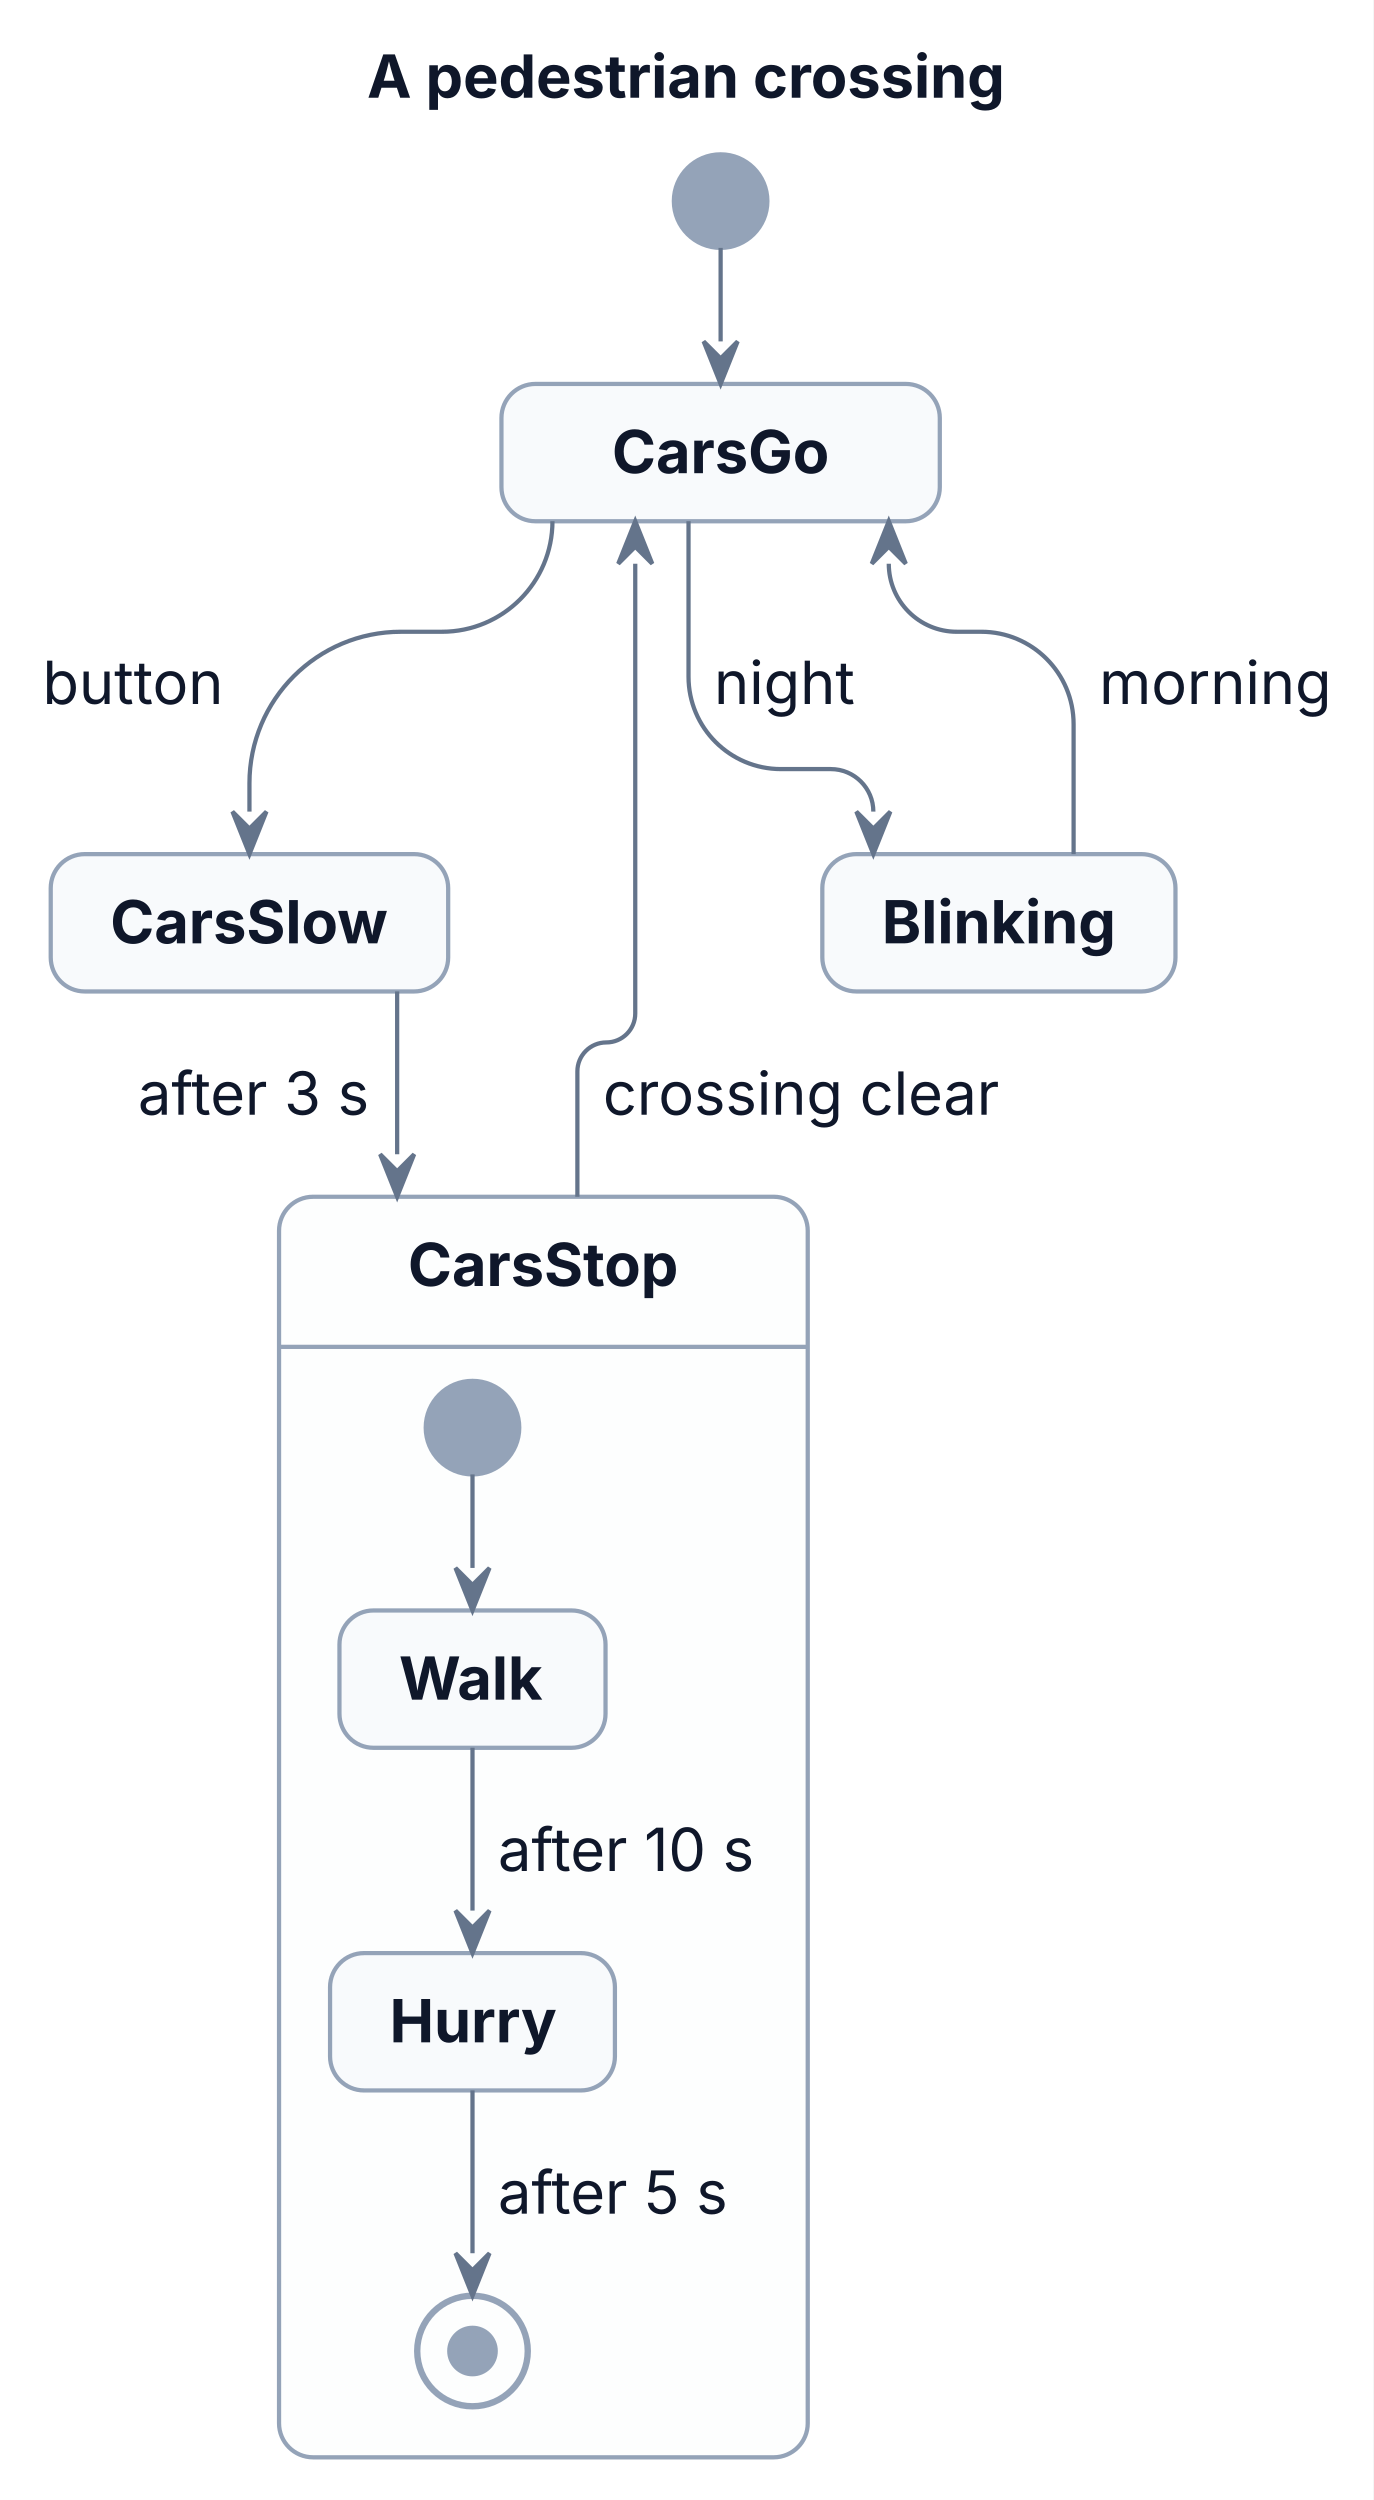
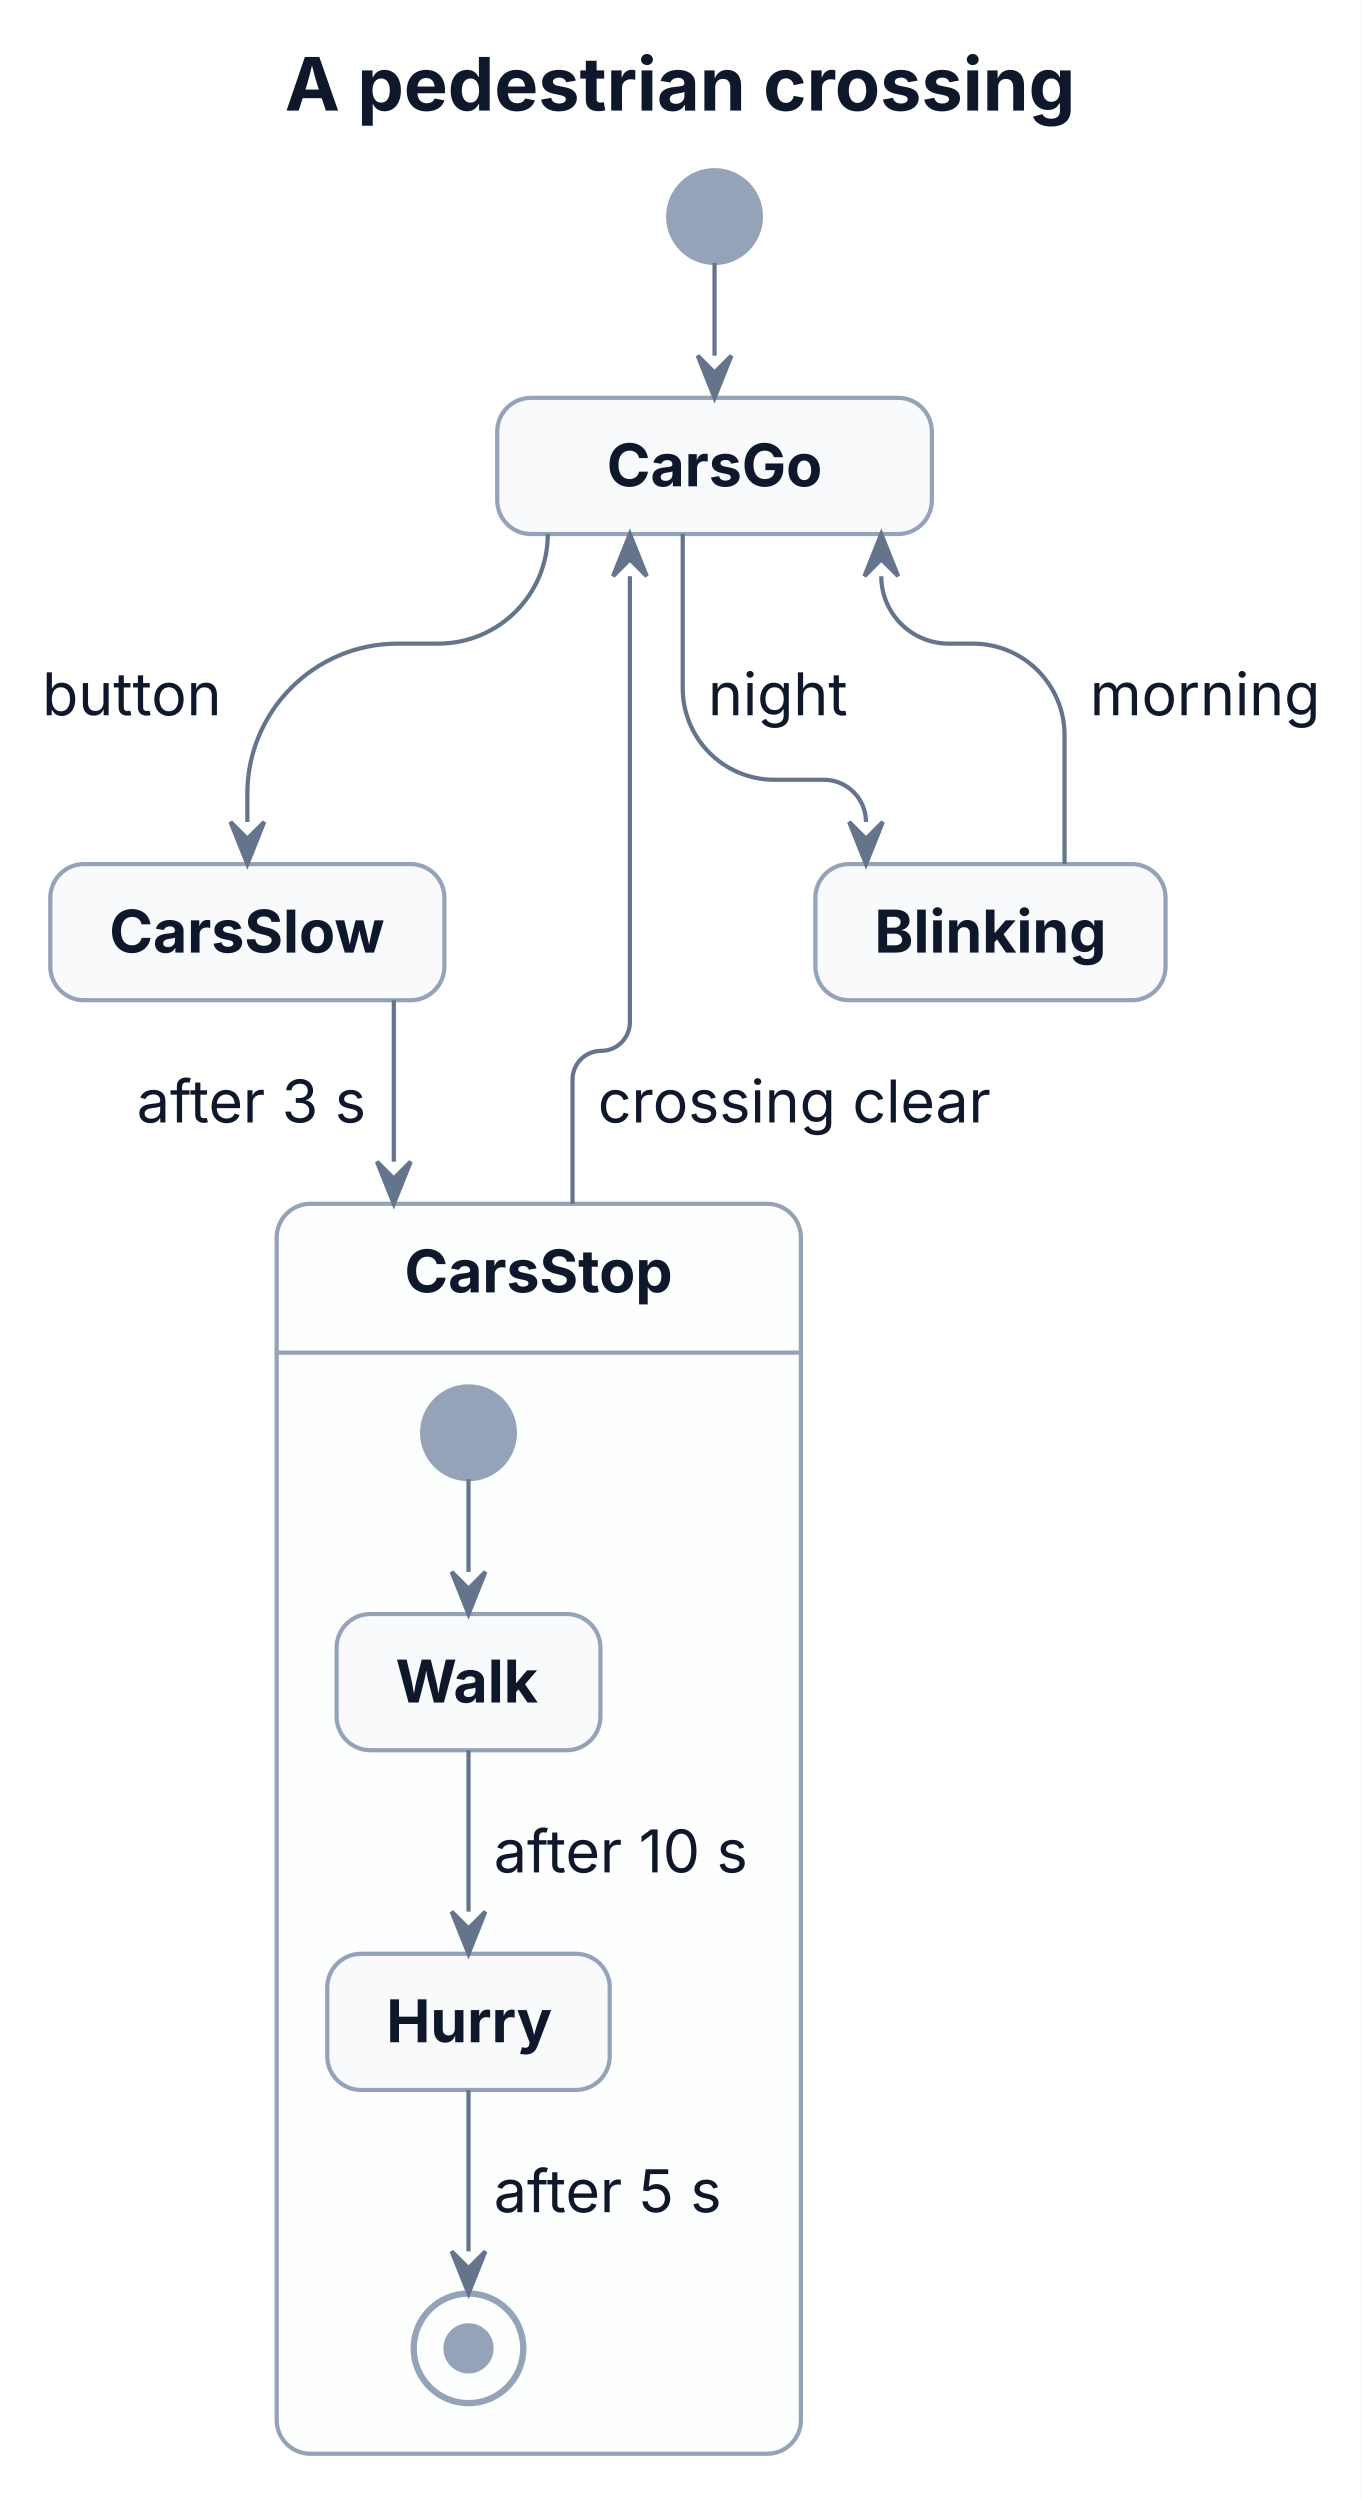
- <svg xmlns="http://www.w3.org/2000/svg" width="323" height="588" viewBox="0 0 323 588">
-   <rect x="0" y="0" width="323" height="588" fill="#FFFFFF" />
+ <svg xmlns="http://www.w3.org/2000/svg" width="323" height="593" viewBox="0 0 323 593">
+   <rect x="0" y="0" width="323" height="593" fill="#FFFFFF" />
  <g transform="translate(10,10)">
    <g>
-       <ellipse cx="159.49" cy="37.3" rx="11" ry="11" fill="#94A3B8" stroke="#94A3B8" stroke-width="1" />
-       <rect x="107.94" y="80.3" width="103.1" height="32.3" rx="8" ry="8" fill="#F8FAFC" stroke="#94A3B8" stroke-width="1" />
-       <rect x="1.93" y="190.89" width="93.48" height="32.3" rx="8" ry="8" fill="#F8FAFC" stroke="#94A3B8" stroke-width="1" />
-       <rect x="55.63" y="271.48" width="124.35" height="296.48" rx="8" ry="8" fill="#FDFEFE" stroke="#94A3B8" stroke-width="1" />
-       <line x1="55.63" y1="306.78" x2="179.97" y2="306.78" fill="none" stroke="#94A3B8" stroke-width="1" />
-       <ellipse cx="101.13" cy="325.78" rx="11" ry="11" fill="#94A3B8" stroke="#94A3B8" stroke-width="1" />
-       <rect x="69.84" y="368.78" width="62.58" height="32.3" rx="8" ry="8" fill="#F8FAFC" stroke="#94A3B8" stroke-width="1" />
-       <rect x="67.63" y="449.37" width="67" height="32.3" rx="8" ry="8" fill="#F8FAFC" stroke="#94A3B8" stroke-width="1" />
-       <ellipse cx="101.13" cy="542.96" rx="13" ry="13" fill="none" stroke="#94A3B8" stroke-width="1.5" />
-       <ellipse cx="101.13" cy="542.96" rx="5.46" ry="5.46" fill="#94A3B8" stroke="#94A3B8" stroke-width="1" />
-       <rect x="183.41" y="190.89" width="83.06" height="32.3" rx="8" ry="8" fill="#F8FAFC" stroke="#94A3B8" stroke-width="1" />
+       <ellipse cx="159.49" cy="41.37" rx="11" ry="11" fill="#94A3B8" stroke="#94A3B8" stroke-width="1" />
+       <rect x="107.94" y="84.37" width="103.1" height="32.3" rx="8" ry="8" fill="#F8FAFC" stroke="#94A3B8" stroke-width="1" />
+       <rect x="1.93" y="194.96" width="93.48" height="32.3" rx="8" ry="8" fill="#F8FAFC" stroke="#94A3B8" stroke-width="1" />
+       <rect x="55.63" y="275.55" width="124.35" height="296.48" rx="8" ry="8" fill="#FDFEFE" stroke="#94A3B8" stroke-width="1" />
+       <line x1="55.63" y1="310.85" x2="179.97" y2="310.85" fill="none" stroke="#94A3B8" stroke-width="1" />
+       <ellipse cx="101.13" cy="329.85" rx="11" ry="11" fill="#94A3B8" stroke="#94A3B8" stroke-width="1" />
+       <rect x="69.84" y="372.85" width="62.58" height="32.3" rx="8" ry="8" fill="#F8FAFC" stroke="#94A3B8" stroke-width="1" />
+       <rect x="67.63" y="453.44" width="67" height="32.3" rx="8" ry="8" fill="#F8FAFC" stroke="#94A3B8" stroke-width="1" />
+       <ellipse cx="101.13" cy="547.03" rx="13" ry="13" fill="none" stroke="#94A3B8" stroke-width="1.5" />
+       <ellipse cx="101.13" cy="547.03" rx="5.46" ry="5.46" fill="#94A3B8" stroke="#94A3B8" stroke-width="1" />
+       <rect x="183.41" y="194.96" width="83.06" height="32.3" rx="8" ry="8" fill="#F8FAFC" stroke="#94A3B8" stroke-width="1" />
    </g>
    <g id="lines">
-       <polyline points="159.49,48.3 159.49,70.3" fill="none" stroke="#64748B" stroke-width="1" />
-       <path d="M119.94,112.59 L119.94,112.59 C119.94,126.95 108.3,138.59 93.94,138.59 L84.31,138.59 C64.63,138.59 48.67,154.55 48.67,174.23 L48.67,180.89" fill="none" stroke="#64748B" stroke-width="1" />
-       <polyline points="83.41,223.18 83.41,261.48" fill="none" stroke="#64748B" stroke-width="1" />
-       <path d="M125.8,271.48 L125.8,241.99 C125.8,238.23 128.85,235.18 132.61,235.18 L132.61,235.18 C136.36,235.18 139.41,232.14 139.41,228.38 L139.41,122.59" fill="none" stroke="#64748B" stroke-width="1" />
-       <path d="M151.94,112.59 L151.94,149.15 C151.94,161.16 161.67,170.89 173.68,170.89 L185.41,170.89 C190.93,170.89 195.41,175.37 195.41,180.89 L195.41,180.89" fill="none" stroke="#64748B" stroke-width="1" />
-       <path d="M242.51,190.89 L242.51,160.33 C242.51,148.32 232.78,138.59 220.77,138.59 L215.04,138.59 C206.2,138.59 199.04,131.43 199.04,122.59 L199.04,122.59" fill="none" stroke="#64748B" stroke-width="1" />
-       <polyline points="101.13,336.78 101.13,358.78" fill="none" stroke="#64748B" stroke-width="1" />
-       <polyline points="101.13,401.07 101.13,439.37" fill="none" stroke="#64748B" stroke-width="1" />
-       <polyline points="101.13,481.66 101.13,519.96" fill="none" stroke="#64748B" stroke-width="1" />
-       <polygon points="155.49,70.3 159.49,80.3 163.49,70.3 159.49,74.3" fill="#64748B" stroke="#64748B" stroke-width="1" />
-       <polygon points="44.67,180.89 48.67,190.89 52.67,180.89 48.67,184.89" fill="#64748B" stroke="#64748B" stroke-width="1" />
-       <polygon points="79.41,261.48 83.41,271.48 87.41,261.48 83.41,265.48" fill="#64748B" stroke="#64748B" stroke-width="1" />
-       <polygon points="143.41,122.59 139.41,112.59 135.41,122.59 139.41,118.59" fill="#64748B" stroke="#64748B" stroke-width="1" />
-       <polygon points="191.41,180.89 195.41,190.89 199.41,180.89 195.41,184.89" fill="#64748B" stroke="#64748B" stroke-width="1" />
-       <polygon points="203.04,122.59 199.04,112.59 195.04,122.59 199.04,118.59" fill="#64748B" stroke="#64748B" stroke-width="1" />
-       <polygon points="97.13,358.78 101.13,368.78 105.13,358.78 101.13,362.78" fill="#64748B" stroke="#64748B" stroke-width="1" />
-       <polygon points="97.13,439.37 101.13,449.37 105.13,439.37 101.13,443.37" fill="#64748B" stroke="#64748B" stroke-width="1" />
-       <polygon points="97.13,519.96 101.13,529.96 105.13,519.96 101.13,523.96" fill="#64748B" stroke="#64748B" stroke-width="1" />
+       <polyline points="159.49,52.37 159.49,74.37" fill="none" stroke="#64748B" stroke-width="1" />
+       <path d="M119.94,116.67 L119.94,116.67 C119.94,131.03 108.3,142.67 93.94,142.67 L84.31,142.67 C64.63,142.67 48.67,158.62 48.67,178.3 L48.67,184.96" fill="none" stroke="#64748B" stroke-width="1" />
+       <polyline points="83.41,227.26 83.41,265.55" fill="none" stroke="#64748B" stroke-width="1" />
+       <path d="M125.8,275.55 L125.8,246.06 C125.8,242.3 128.85,239.26 132.61,239.26 L132.61,239.26 C136.36,239.26 139.41,236.21 139.41,232.45 L139.41,126.67" fill="none" stroke="#64748B" stroke-width="1" />
+       <path d="M151.94,116.67 L151.94,153.23 C151.94,165.23 161.67,174.96 173.68,174.96 L185.41,174.96 C190.93,174.96 195.41,179.44 195.41,184.96 L195.41,184.96" fill="none" stroke="#64748B" stroke-width="1" />
+       <path d="M242.51,194.96 L242.51,164.4 C242.51,152.4 232.78,142.67 220.77,142.67 L215.04,142.67 C206.2,142.67 199.04,135.5 199.04,126.67 L199.04,126.67" fill="none" stroke="#64748B" stroke-width="1" />
+       <polyline points="101.13,340.85 101.13,362.85" fill="none" stroke="#64748B" stroke-width="1" />
+       <polyline points="101.13,405.15 101.13,443.44" fill="none" stroke="#64748B" stroke-width="1" />
+       <polyline points="101.13,485.74 101.13,524.03" fill="none" stroke="#64748B" stroke-width="1" />
+       <polygon points="155.49,74.37 159.49,84.37 163.49,74.37 159.49,78.37" fill="#64748B" stroke="#64748B" stroke-width="1" />
+       <polygon points="44.67,184.96 48.67,194.96 52.67,184.96 48.67,188.96" fill="#64748B" stroke="#64748B" stroke-width="1" />
+       <polygon points="79.41,265.55 83.41,275.55 87.41,265.55 83.41,269.55" fill="#64748B" stroke="#64748B" stroke-width="1" />
+       <polygon points="143.41,126.67 139.41,116.67 135.41,126.67 139.41,122.67" fill="#64748B" stroke="#64748B" stroke-width="1" />
+       <polygon points="191.41,184.96 195.41,194.96 199.41,184.96 195.41,188.96" fill="#64748B" stroke="#64748B" stroke-width="1" />
+       <polygon points="203.04,126.67 199.04,116.67 195.04,126.67 199.04,122.67" fill="#64748B" stroke="#64748B" stroke-width="1" />
+       <polygon points="97.13,362.85 101.13,372.85 105.13,362.85 101.13,366.85" fill="#64748B" stroke="#64748B" stroke-width="1" />
+       <polygon points="97.13,443.44 101.13,453.44 105.13,443.44 101.13,447.44" fill="#64748B" stroke="#64748B" stroke-width="1" />
+       <polygon points="97.13,524.03 101.13,534.03 105.13,524.03 101.13,528.03" fill="#64748B" stroke="#64748B" stroke-width="1" />
    </g>
    <g>
      <text font-family="Inter, ui-sans-serif, system-ui, -apple-system, Segoe UI, DejaVu Sans, Liberation Sans, Arial, Liberation Sans, Arimo, Helvetica, Nimbus Sans, sans-serif, Noto Color Emoji, Apple Color Emoji, Segoe UI Emoji" xml:space="preserve">
-         <tspan x="133.93" y="101.29" font-size="14" fill="#0F172A" font-weight="bold" textLength="51.11" lengthAdjust="spacing">CarsGo</tspan>
+         <tspan x="133.93" y="105.36" font-size="14" fill="#0F172A" font-weight="bold" textLength="51.11" lengthAdjust="spacing">CarsGo</tspan>
      </text>
      <text font-family="Inter, ui-sans-serif, system-ui, -apple-system, Segoe UI, DejaVu Sans, Liberation Sans, Arial, Liberation Sans, Arimo, Helvetica, Nimbus Sans, sans-serif, Noto Color Emoji, Apple Color Emoji, Segoe UI Emoji" xml:space="preserve">
-         <tspan x="15.93" y="211.88" font-size="14" fill="#0F172A" font-weight="bold" textLength="65.48" lengthAdjust="spacing">CarsSlow</tspan>
+         <tspan x="15.93" y="215.95" font-size="14" fill="#0F172A" font-weight="bold" textLength="65.48" lengthAdjust="spacing">CarsSlow</tspan>
      </text>
      <text font-family="Inter, ui-sans-serif, system-ui, -apple-system, Segoe UI, DejaVu Sans, Liberation Sans, Arial, Liberation Sans, Arimo, Helvetica, Nimbus Sans, sans-serif, Noto Color Emoji, Apple Color Emoji, Segoe UI Emoji" xml:space="preserve">
-         <tspan x="85.94" y="292.47" font-size="14" fill="#0F172A" font-weight="bold" textLength="63.73" lengthAdjust="spacing">CarsStop</tspan>
+         <tspan x="85.94" y="296.55" font-size="14" fill="#0F172A" font-weight="bold" textLength="63.73" lengthAdjust="spacing">CarsStop</tspan>
      </text>
      <text font-family="Inter, ui-sans-serif, system-ui, -apple-system, Segoe UI, DejaVu Sans, Liberation Sans, Arial, Liberation Sans, Arimo, Helvetica, Nimbus Sans, sans-serif, Noto Color Emoji, Apple Color Emoji, Segoe UI Emoji" xml:space="preserve">
-         <tspan x="83.84" y="389.77" font-size="14" fill="#0F172A" font-weight="bold" textLength="34.58" lengthAdjust="spacing">Walk</tspan>
+         <tspan x="83.84" y="393.84" font-size="14" fill="#0F172A" font-weight="bold" textLength="34.58" lengthAdjust="spacing">Walk</tspan>
      </text>
      <text font-family="Inter, ui-sans-serif, system-ui, -apple-system, Segoe UI, DejaVu Sans, Liberation Sans, Arial, Liberation Sans, Arimo, Helvetica, Nimbus Sans, sans-serif, Noto Color Emoji, Apple Color Emoji, Segoe UI Emoji" xml:space="preserve">
-         <tspan x="81.63" y="470.36" font-size="14" fill="#0F172A" font-weight="bold" textLength="39" lengthAdjust="spacing">Hurry</tspan>
+         <tspan x="81.63" y="474.43" font-size="14" fill="#0F172A" font-weight="bold" textLength="39" lengthAdjust="spacing">Hurry</tspan>
      </text>
      <text font-family="Inter, ui-sans-serif, system-ui, -apple-system, Segoe UI, DejaVu Sans, Liberation Sans, Arial, Liberation Sans, Arimo, Helvetica, Nimbus Sans, sans-serif, Noto Color Emoji, Apple Color Emoji, Segoe UI Emoji" xml:space="preserve">
-         <tspan x="107.13" y="430.06" font-size="14" fill="#0F172A" textLength="60.84" lengthAdjust="spacing">after 10 s</tspan>
+         <tspan x="107.13" y="434.14" font-size="14" fill="#0F172A" textLength="60.84" lengthAdjust="spacing">after 10 s</tspan>
      </text>
      <text font-family="Inter, ui-sans-serif, system-ui, -apple-system, Segoe UI, DejaVu Sans, Liberation Sans, Arial, Liberation Sans, Arimo, Helvetica, Nimbus Sans, sans-serif, Noto Color Emoji, Apple Color Emoji, Segoe UI Emoji" xml:space="preserve">
-         <tspan x="107.13" y="510.66" font-size="14" fill="#0F172A" textLength="54.61" lengthAdjust="spacing">after 5 s</tspan>
+         <tspan x="107.13" y="514.73" font-size="14" fill="#0F172A" textLength="54.61" lengthAdjust="spacing">after 5 s</tspan>
      </text>
      <text font-family="Inter, ui-sans-serif, system-ui, -apple-system, Segoe UI, DejaVu Sans, Liberation Sans, Arial, Liberation Sans, Arimo, Helvetica, Nimbus Sans, sans-serif, Noto Color Emoji, Apple Color Emoji, Segoe UI Emoji" xml:space="preserve">
-         <tspan x="197.41" y="211.88" font-size="14" fill="#0F172A" font-weight="bold" textLength="55.06" lengthAdjust="spacing">Blinking</tspan>
+         <tspan x="197.41" y="215.95" font-size="14" fill="#0F172A" font-weight="bold" textLength="55.06" lengthAdjust="spacing">Blinking</tspan>
      </text>
      <text font-family="Inter, ui-sans-serif, system-ui, -apple-system, Segoe UI, DejaVu Sans, Liberation Sans, Arial, Liberation Sans, Arimo, Helvetica, Nimbus Sans, sans-serif, Noto Color Emoji, Apple Color Emoji, Segoe UI Emoji" xml:space="preserve">
-         <tspan x="0" y="155.58" font-size="14" fill="#0F172A" textLength="42.67" lengthAdjust="spacing">button</tspan>
+         <tspan x="0" y="159.66" font-size="14" fill="#0F172A" textLength="42.67" lengthAdjust="spacing">button</tspan>
      </text>
      <text font-family="Inter, ui-sans-serif, system-ui, -apple-system, Segoe UI, DejaVu Sans, Liberation Sans, Arial, Liberation Sans, Arimo, Helvetica, Nimbus Sans, sans-serif, Noto Color Emoji, Apple Color Emoji, Segoe UI Emoji" xml:space="preserve">
-         <tspan x="22.45" y="252.18" font-size="14" fill="#0F172A" textLength="54.96" lengthAdjust="spacing">after 3 s</tspan>
+         <tspan x="22.45" y="256.25" font-size="14" fill="#0F172A" textLength="54.96" lengthAdjust="spacing">after 3 s</tspan>
      </text>
      <text font-family="Inter, ui-sans-serif, system-ui, -apple-system, Segoe UI, DejaVu Sans, Liberation Sans, Arial, Liberation Sans, Arimo, Helvetica, Nimbus Sans, sans-serif, Noto Color Emoji, Apple Color Emoji, Segoe UI Emoji" xml:space="preserve">
-         <tspan x="131.8" y="252.18" font-size="14" fill="#0F172A" textLength="93.3" lengthAdjust="spacing">crossing clear</tspan>
+         <tspan x="131.8" y="256.25" font-size="14" fill="#0F172A" textLength="93.3" lengthAdjust="spacing">crossing clear</tspan>
      </text>
      <text font-family="Inter, ui-sans-serif, system-ui, -apple-system, Segoe UI, DejaVu Sans, Liberation Sans, Arial, Liberation Sans, Arimo, Helvetica, Nimbus Sans, sans-serif, Noto Color Emoji, Apple Color Emoji, Segoe UI Emoji" xml:space="preserve">
-         <tspan x="157.94" y="155.58" font-size="14" fill="#0F172A" textLength="33.1" lengthAdjust="spacing">night</tspan>
+         <tspan x="157.94" y="159.66" font-size="14" fill="#0F172A" textLength="33.1" lengthAdjust="spacing">night</tspan>
      </text>
      <text font-family="Inter, ui-sans-serif, system-ui, -apple-system, Segoe UI, DejaVu Sans, Liberation Sans, Arial, Liberation Sans, Arimo, Helvetica, Nimbus Sans, sans-serif, Noto Color Emoji, Apple Color Emoji, Segoe UI Emoji" xml:space="preserve">
-         <tspan x="248.51" y="155.58" font-size="14" fill="#0F172A" textLength="54.45" lengthAdjust="spacing">morning</tspan>
+         <tspan x="248.51" y="159.66" font-size="14" fill="#0F172A" textLength="54.45" lengthAdjust="spacing">morning</tspan>
      </text>
      <text font-family="Inter, ui-sans-serif, system-ui, -apple-system, Segoe UI, DejaVu Sans, Liberation Sans, Arial, Liberation Sans, Arimo, Helvetica, Nimbus Sans, sans-serif, Noto Color Emoji, Apple Color Emoji, Segoe UI Emoji" xml:space="preserve">
-         <tspan x="76.33" y="12.99" font-size="14" fill="#0F172A" font-weight="bold" textLength="150.29" lengthAdjust="spacing">A pedestrian crossing</tspan>
+         <tspan x="57.55" y="16.24" font-size="17.5" fill="#0F172A" font-weight="bold" textLength="187.86" lengthAdjust="spacing">A pedestrian crossing</tspan>
      </text>
    </g>
  </g>
</svg>
